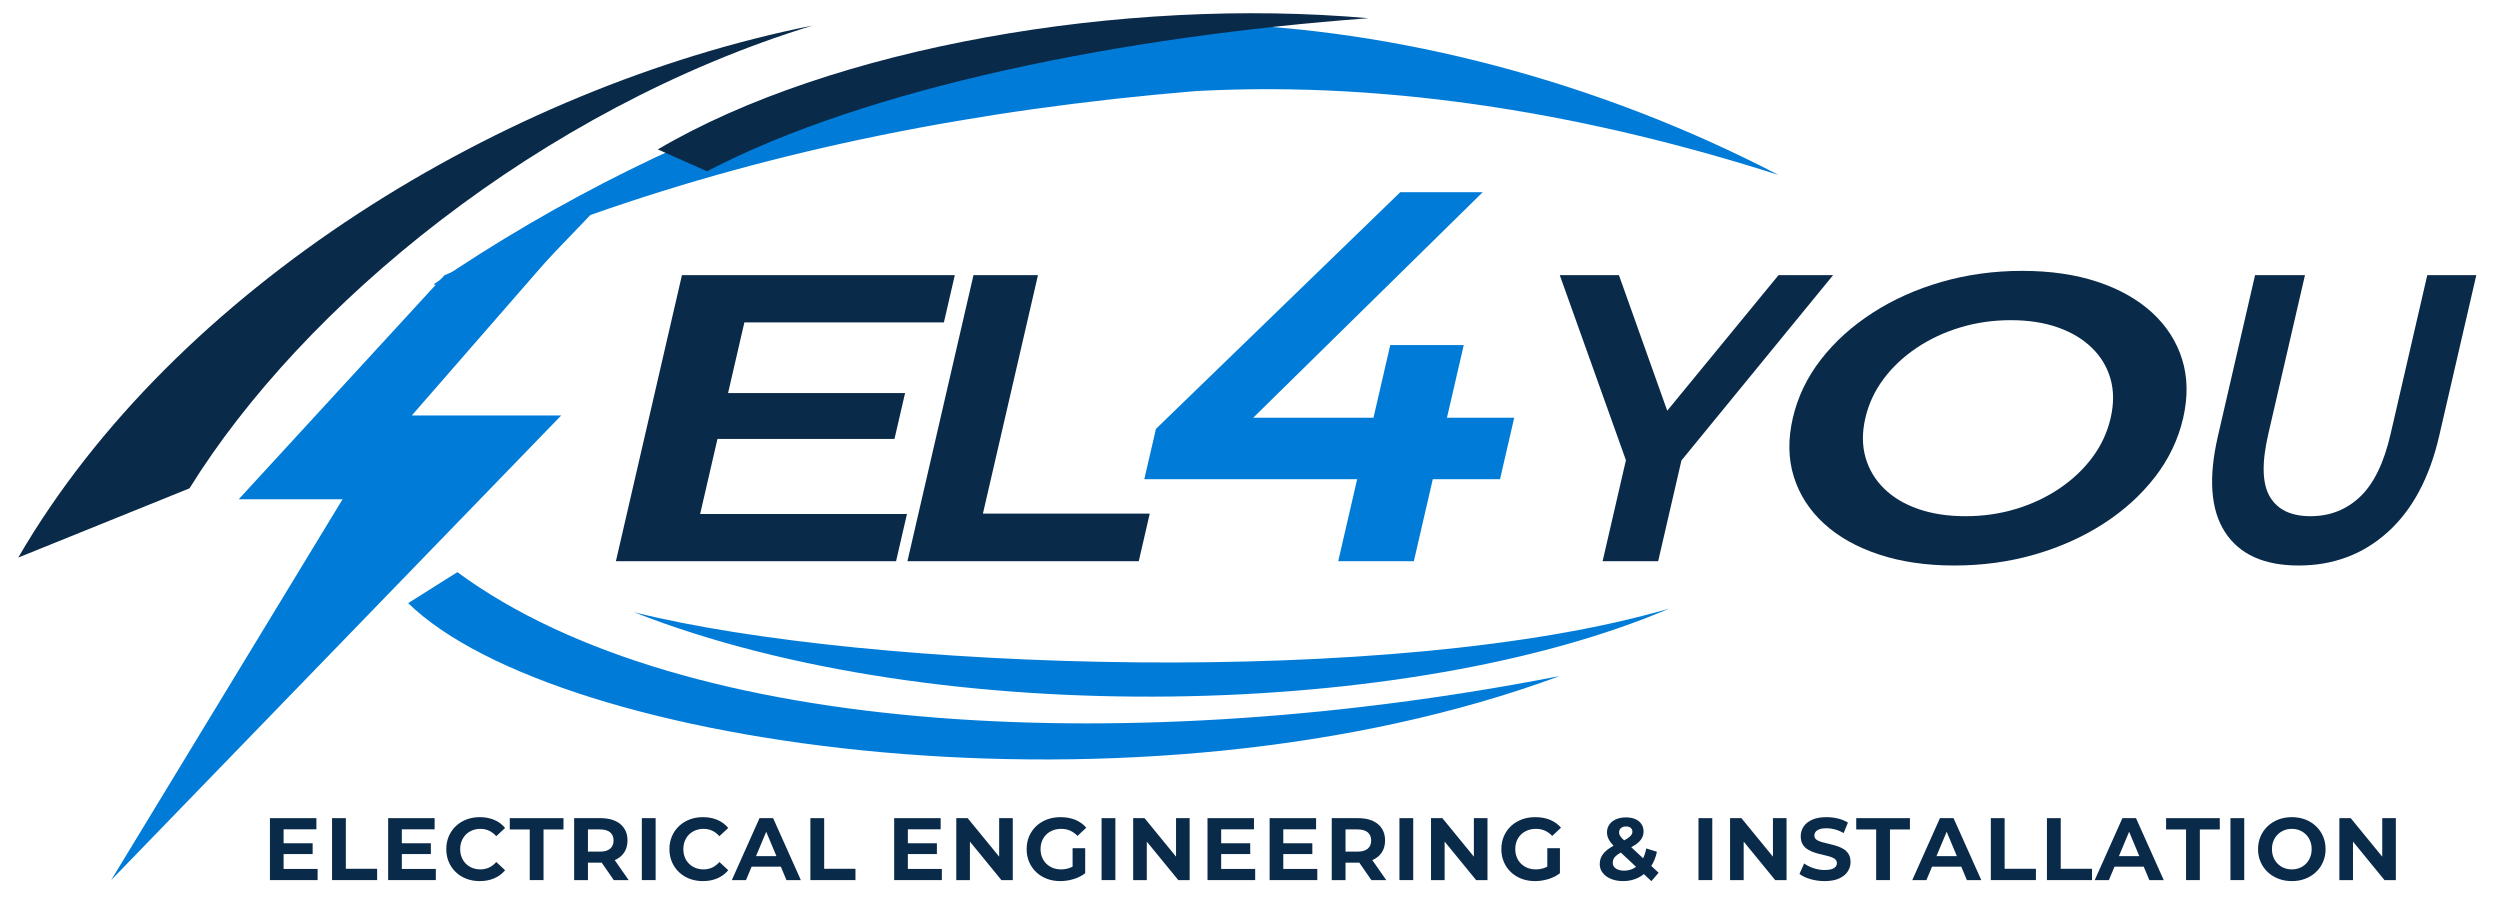
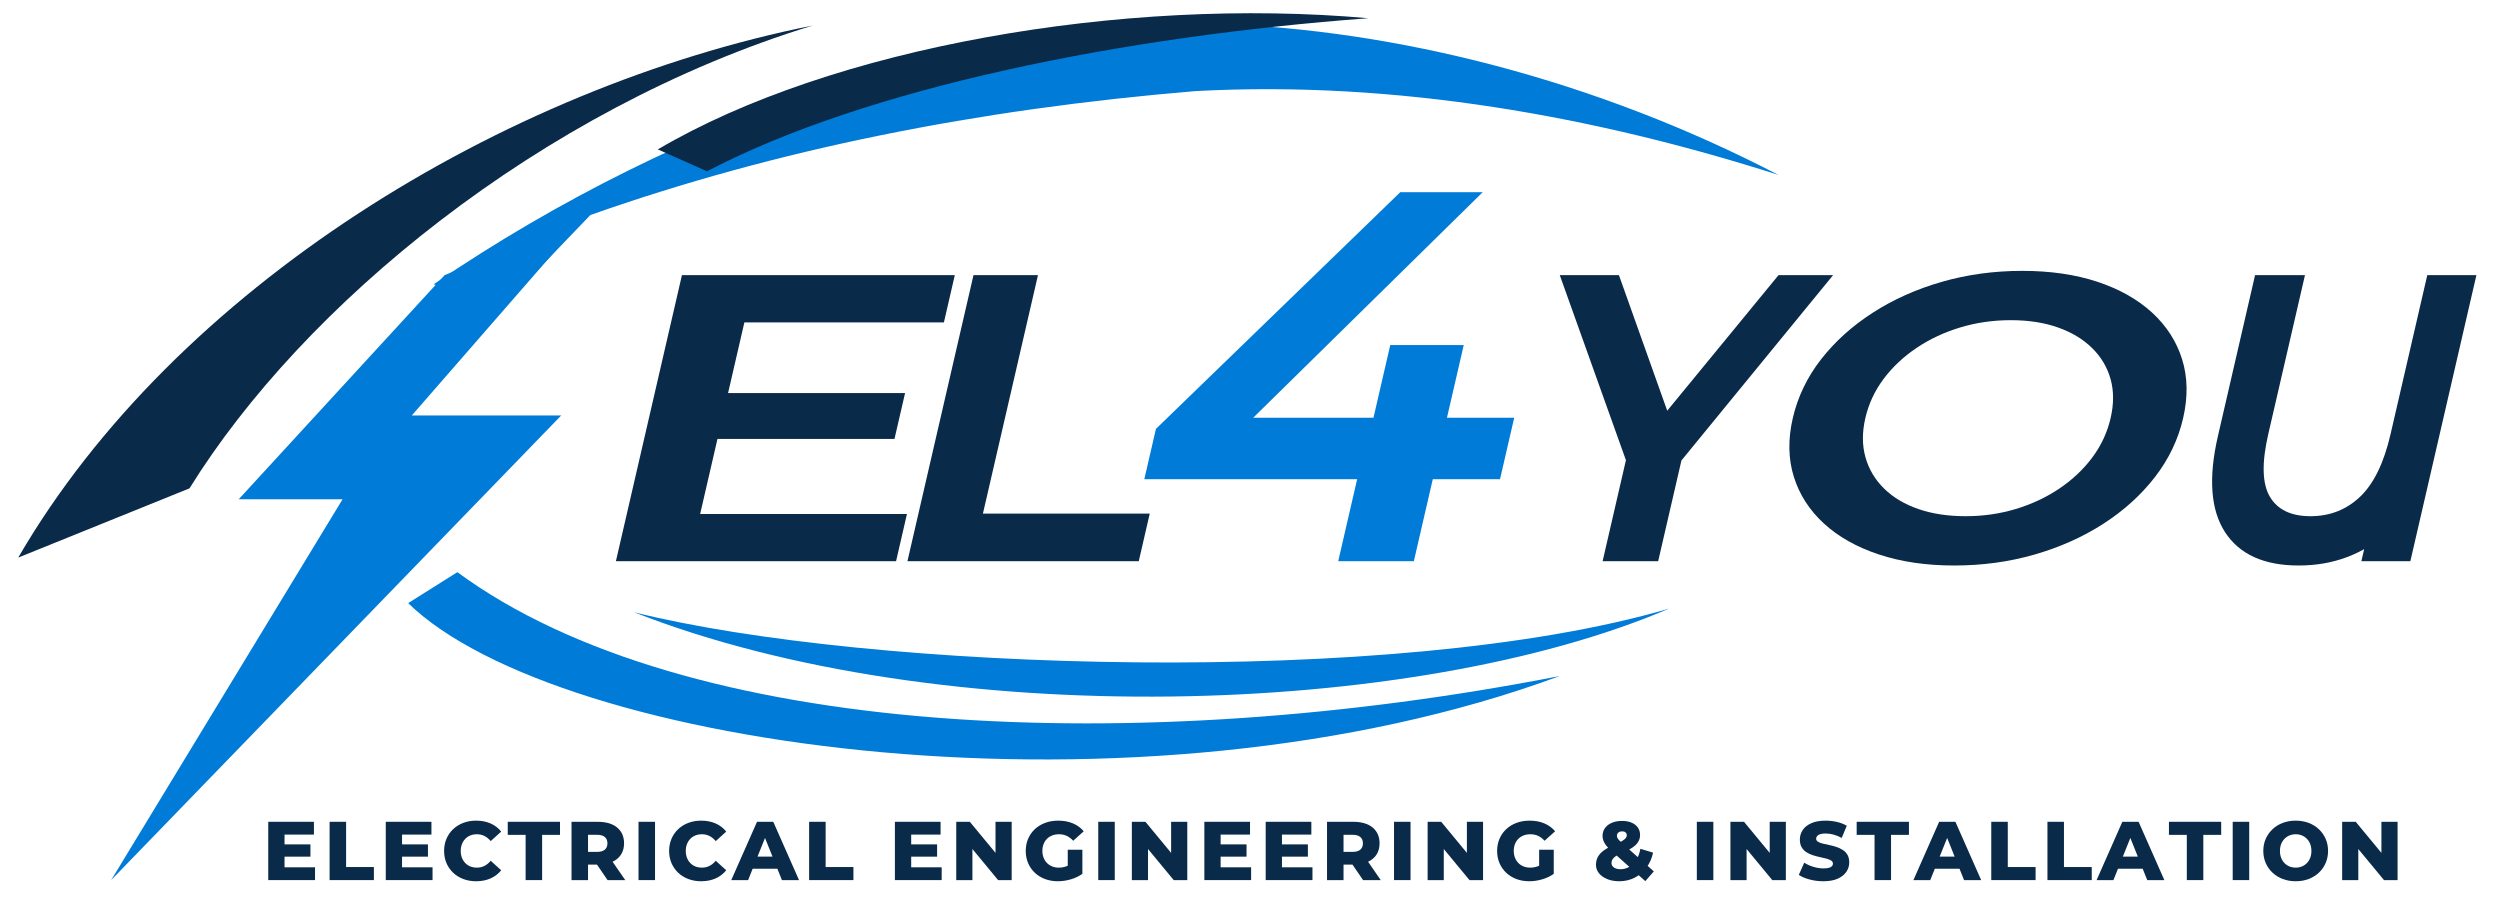
<svg xmlns="http://www.w3.org/2000/svg" viewBox="24 14 1372 492" width="1372" height="492">
  <path fill="#0A2A4A" d="M470 28C300 62 120 172 34 320L128 282C190 182 320 74 470 28Z" />
  <path fill="#007BD7" d="M1000 110C900 58 790 30 690 27C560 24 400 76 262 170L300 182L348 132C450 96 560 74 680 64C790 58 900 78 1000 110Z" />
  <path fill="#0A2A4A" d="M775 24C640 12 480 40 385 96L412 108C500 62 640 34 775 24Z" />
  <path fill="#007BD7" d="M345 133L268 165L155 288H212L85 497L332 242H250Z" />
  <path fill="#007BD7" d="M275 328L248 345C330 425 650 470 880 385C650 430 400 420 275 328Z" />
  <path fill="#007BD7" d="M372 350C500 382 790 392 940 348C800 408 540 416 372 350Z" />
  <path fill="#0A2A4A" d="M362 322 398.25 165H548L542.02 190.92H432.52L408.24 296.08H521.74L515.76 322ZM414.72 254.88 420.53 229.7H520.71L514.89 254.88Z" />
  <path fill="#0A2A4A" d="M522 322 558.25 165H593.64L563.43 295.85H654.98L648.95 322Z" />
  <path fill="#007BD7" d="M652 276.99 658.38 249.37 792.48 119.47H837.72L705.53 249.37L685.63 243.25H855L847.21 276.99ZM758.41 322 768.81 276.99 777.77 243.25 786.97 203.38H827.3L799.92 322Z" />
  <path fill="#0A2A4A" d="M903.51 322 917.97 259.35 920.54 278.39 880 165H912.47L944.54 255.02H926.15L1000.05 165H1030L937.2 278.39L948.47 259.35L934 322Z" />
  <path fill="#0A2A4A" d="M1096.51 324.35Q1073.39 324.35 1055.14 318.29Q1036.88 312.24 1024.97 301.31Q1013.07 290.39 1008.46 275.67Q1003.85 260.95 1007.88 243.48Q1011.92 226 1023.31 211.32Q1034.71 196.63 1051.7 185.67Q1068.68 174.71 1089.65 168.68Q1110.62 162.65 1133.77 162.65Q1156.97 162.65 1175.07 168.65Q1193.17 174.65 1205.06 185.55Q1216.95 196.46 1221.55 211.2Q1226.15 225.95 1222.1 243.5Q1218.05 261.04 1206.64 275.8Q1195.22 290.56 1178.3 301.46Q1161.38 312.35 1140.51 318.35Q1119.64 324.35 1096.51 324.35ZM1102.68 297.29Q1117.16 297.29 1130.28 293.33Q1143.41 289.37 1154.16 282.13Q1164.91 274.9 1172.25 265.07Q1179.58 255.25 1182.31 243.45Q1185.03 231.64 1182.24 221.89Q1179.45 212.13 1172.03 204.89Q1164.61 197.64 1153.3 193.68Q1142 189.71 1127.52 189.71Q1113.05 189.71 1099.85 193.68Q1086.66 197.65 1075.85 204.91Q1065.05 212.16 1057.73 221.94Q1050.41 231.71 1047.7 243.44Q1044.99 255.18 1047.78 265Q1050.56 274.83 1057.99 282.13Q1065.42 289.42 1076.81 293.36Q1088.21 297.29 1102.68 297.29Z" />
-   <path fill="#0A2A4A" d="M1285.5 324.35Q1257.01 324.35 1245.12 306.08Q1233.23 287.8 1241.2 253.3L1261.58 165H1288.97L1268.82 252.26Q1263.37 275.88 1269.69 286.58Q1276.01 297.29 1291.99 297.29Q1308 297.29 1319.25 286.58Q1330.49 275.88 1335.94 252.26L1356.09 165H1383L1362.61 253.3Q1354.65 287.8 1334.32 306.08Q1313.99 324.35 1285.5 324.35Z" />
-   <path fill="#0A2A4A" d="M172.14 497V463H197.64V469.13H179.64V490.87H198.3V497ZM179.09 482.71V476.78H195.58V482.71Z" />
-   <path fill="#0A2A4A" d="M206.23 497V463H213.8V490.79H230.97V497Z" />
-   <path fill="#0A2A4A" d="M237.02 497V463H262.52V469.13H244.52V490.87H263.18V497ZM243.97 482.71V476.78H260.46V482.71Z" />
-   <path fill="#0A2A4A" d="M287.28 497.55Q283.33 497.55 279.97 496.27Q276.61 494.98 274.14 492.62Q271.67 490.25 270.29 487.05Q268.92 483.84 268.92 480Q268.92 476.16 270.29 472.95Q271.67 469.75 274.16 467.38Q276.64 465.02 280 463.73Q283.36 462.45 287.32 462.45Q291.68 462.45 295.24 463.96Q298.8 465.46 301.2 468.38L296.35 472.9Q294.59 470.91 292.42 469.9Q290.25 468.88 287.68 468.88Q285.24 468.88 283.21 469.69Q281.18 470.5 279.69 471.98Q278.2 473.46 277.37 475.51Q276.55 477.55 276.55 480Q276.55 482.45 277.37 484.49Q278.2 486.54 279.69 488.02Q281.18 489.5 283.21 490.31Q285.24 491.12 287.68 491.12Q290.25 491.12 292.42 490.1Q294.59 489.09 296.35 487.07L301.2 491.58Q298.8 494.49 295.24 496.02Q291.68 497.55 287.28 497.55Z" />
-   <path fill="#0A2A4A" d="M314.72 497V469.21H303.77V463H333.24V469.21H322.29V497Z" />
-   <path fill="#0A2A4A" d="M339.09 497V463H353.47Q360.53 463 364.45 466.27Q368.37 469.55 368.37 475.28Q368.37 479.06 366.59 481.79Q364.8 484.51 361.51 485.97Q358.21 487.43 353.64 487.43H343.28L346.66 484.12V497ZM360.84 497 352.3 484.65H360.39L369 497ZM346.66 484.94 343.28 481.37H353.26Q356.98 481.37 358.86 479.76Q360.73 478.15 360.73 475.28Q360.73 472.38 358.86 470.79Q356.98 469.19 353.26 469.19H343.28L346.66 465.59Z" />
-   <path fill="#0A2A4A" d="M376.24 497V463H383.81V497Z" />
-   <path fill="#0A2A4A" d="M409.75 497.55Q405.8 497.55 402.44 496.27Q399.08 494.98 396.61 492.62Q394.13 490.25 392.76 487.05Q391.38 483.84 391.38 480Q391.38 476.16 392.76 472.95Q394.13 469.75 396.62 467.38Q399.11 465.02 402.47 463.73Q405.83 462.45 409.78 462.45Q414.15 462.45 417.71 463.96Q421.26 465.46 423.66 468.38L418.82 472.9Q417.06 470.91 414.88 469.9Q412.71 468.88 410.14 468.88Q407.71 468.88 405.68 469.69Q403.64 470.5 402.15 471.98Q400.66 473.46 399.84 475.51Q399.02 477.55 399.02 480Q399.02 482.45 399.84 484.49Q400.66 486.54 402.15 488.02Q403.64 489.5 405.68 490.31Q407.71 491.12 410.14 491.12Q412.71 491.12 414.88 490.1Q417.06 489.09 418.82 487.07L423.66 491.58Q421.26 494.49 417.71 496.02Q414.15 497.55 409.75 497.55Z" />
-   <path fill="#0A2A4A" d="M425.63 497 440.82 463H448.29L463.5 497H455.61L443 466.88H446L433.4 497ZM433.13 489.61 435.12 483.84H452.8L454.83 489.61Z" />
-   <path fill="#0A2A4A" d="M468.74 497V463H476.31V490.79H493.48V497Z" />
-   <path fill="#0A2A4A" d="M514.73 497V463H540.23V469.13H522.23V490.87H540.89V497ZM521.68 482.71V476.78H538.17V482.71Z" />
-   <path fill="#0A2A4A" d="M548.81 497V463H555.05L575.37 487.84H572.34V463H579.81V497H573.58L553.25 472.16H556.29V497Z" />
-   <path fill="#0A2A4A" d="M605.9 497.55Q601.9 497.55 598.52 496.27Q595.14 494.98 592.66 492.62Q590.17 490.25 588.79 487.05Q587.42 483.84 587.42 480Q587.42 476.16 588.79 472.95Q590.17 469.75 592.68 467.38Q595.19 465.02 598.59 463.73Q601.98 462.45 606.05 462.45Q610.52 462.45 614.11 463.92Q617.71 465.4 620.15 468.24L615.34 472.75Q613.45 470.78 611.24 469.83Q609.04 468.88 606.41 468.88Q603.9 468.88 601.82 469.69Q599.73 470.5 598.21 471.98Q596.7 473.46 595.88 475.5Q595.05 477.53 595.05 480Q595.05 482.4 595.88 484.45Q596.7 486.49 598.21 487.99Q599.73 489.49 601.78 490.3Q603.84 491.12 606.32 491.12Q608.71 491.12 610.94 490.35Q613.17 489.58 615.29 487.76L619.56 493.23Q616.81 495.35 613.17 496.45Q609.54 497.55 605.9 497.55ZM619.56 493.23 612.64 492.25V479.49H619.56Z" />
-   <path fill="#0A2A4A" d="M628.55 497V463H636.12V497Z" />
-   <path fill="#0A2A4A" d="M645.89 497V463H652.12L672.44 487.84H669.41V463H676.88V497H670.65L650.32 472.16H653.36V497Z" />
-   <path fill="#0A2A4A" d="M686.68 497V463H712.18V469.13H694.18V490.87H712.84V497ZM693.63 482.71V476.78H710.12V482.71Z" />
-   <path fill="#0A2A4A" d="M720.77 497V463H746.27V469.13H728.27V490.87H746.93V497ZM727.72 482.71V476.78H744.21V482.71Z" />
-   <path fill="#0A2A4A" d="M754.86 497V463H769.24Q776.29 463 780.21 466.27Q784.13 469.55 784.13 475.28Q784.13 479.06 782.35 481.79Q780.57 484.51 777.27 485.97Q773.97 487.43 769.41 487.43H759.05L762.43 484.12V497ZM776.61 497 768.07 484.65H776.16L784.77 497ZM762.43 484.94 759.05 481.37H769.03Q772.75 481.37 774.62 479.76Q776.5 478.15 776.5 475.28Q776.5 472.38 774.62 470.79Q772.75 469.19 769.03 469.19H759.05L762.43 465.59Z" />
-   <path fill="#0A2A4A" d="M792.01 497V463H799.58V497Z" />
-   <path fill="#0A2A4A" d="M809.34 497V463H815.57L835.89 487.84H832.86V463H840.33V497H834.1L813.78 472.16H816.81V497Z" />
-   <path fill="#0A2A4A" d="M866.42 497.55Q862.42 497.55 859.04 496.27Q855.67 494.98 853.18 492.62Q850.69 490.25 849.32 487.05Q847.94 483.84 847.94 480Q847.94 476.16 849.32 472.95Q850.69 469.75 853.2 467.38Q855.71 465.02 859.11 463.73Q862.5 462.45 866.57 462.45Q871.05 462.45 874.64 463.92Q878.23 465.4 880.68 468.24L875.86 472.75Q873.97 470.78 871.77 469.83Q869.56 468.88 866.93 468.88Q864.43 468.88 862.34 469.69Q860.25 470.5 858.74 471.98Q857.22 473.46 856.4 475.5Q855.58 477.53 855.58 480Q855.58 482.4 856.4 484.45Q857.22 486.49 858.74 487.99Q860.25 489.49 862.31 490.3Q864.36 491.12 866.85 491.12Q869.24 491.12 871.46 490.35Q873.69 489.58 875.81 487.76L880.09 493.23Q877.33 495.35 873.7 496.45Q870.07 497.55 866.42 497.55ZM880.09 493.23 873.16 492.25V479.49H880.09Z" />
-   <path fill="#0A2A4A" d="M930.28 497.57 910.58 479.15Q908.9 477.6 907.88 476.23Q906.86 474.87 906.38 473.55Q905.91 472.24 905.91 470.86Q905.91 468.4 907.21 466.53Q908.5 464.65 910.86 463.61Q913.22 462.58 916.37 462.58Q919.29 462.58 921.43 463.51Q923.58 464.44 924.78 466.18Q925.98 467.91 925.98 470.31Q925.98 472.42 924.93 474.19Q923.88 475.95 921.64 477.51Q919.39 479.06 915.78 480.69Q913.26 481.87 911.79 482.93Q910.33 484 909.7 485.09Q909.07 486.18 909.07 487.5Q909.07 488.76 909.83 489.74Q910.6 490.72 911.99 491.27Q913.38 491.82 915.29 491.82Q918.29 491.82 920.77 490.43Q923.26 489.05 925 486.32Q926.74 483.58 927.46 479.62L933.32 481.44Q932.3 486.38 929.69 490Q927.09 493.61 923.29 495.58Q919.48 497.55 914.78 497.55Q911.08 497.55 908.18 496.36Q905.28 495.17 903.61 493.08Q901.94 490.99 901.94 488.3Q901.94 485.77 903.05 483.77Q904.16 481.77 906.55 480.01Q908.94 478.25 912.7 476.52Q915.45 475.22 917.01 474.22Q918.57 473.22 919.21 472.32Q919.86 471.43 919.86 470.46Q919.86 469.17 918.97 468.37Q918.07 467.56 916.38 467.56Q914.57 467.56 913.56 468.46Q912.55 469.35 912.55 470.75Q912.55 471.51 912.85 472.22Q913.15 472.93 913.98 473.85Q914.8 474.78 916.31 476.22L934.24 492.96Z" />
-   <path fill="#0A2A4A" d="M956.13 497V463H963.7V497Z" />
-   <path fill="#0A2A4A" d="M973.46 497V463H979.69L1000.02 487.84H996.99V463H1004.46V497H998.22L977.9 472.16H980.93V497Z" />
-   <path fill="#0A2A4A" d="M1025.3 497.55Q1021.25 497.55 1017.53 496.45Q1013.8 495.36 1011.54 493.61L1014.12 487.87Q1016.26 489.44 1019.26 490.45Q1022.27 491.46 1025.34 491.46Q1027.75 491.46 1029.23 490.97Q1030.7 490.48 1031.39 489.62Q1032.09 488.76 1032.09 487.67Q1032.09 486.27 1031 485.43Q1029.92 484.59 1028.16 484.07Q1026.41 483.54 1024.29 483.08Q1022.17 482.62 1020.04 481.96Q1017.91 481.29 1016.16 480.22Q1014.4 479.16 1013.32 477.4Q1012.24 475.64 1012.24 472.92Q1012.24 470.05 1013.79 467.67Q1015.34 465.3 1018.49 463.87Q1021.64 462.45 1026.44 462.45Q1029.61 462.45 1032.7 463.21Q1035.8 463.97 1038.15 465.44L1035.79 471.19Q1033.45 469.84 1031.05 469.19Q1028.64 468.54 1026.38 468.54Q1024.03 468.54 1022.54 469.09Q1021.06 469.63 1020.39 470.53Q1019.73 471.44 1019.73 472.56Q1019.73 473.95 1020.81 474.77Q1021.89 475.6 1023.65 476.1Q1025.4 476.6 1027.53 477.07Q1029.66 477.54 1031.78 478.19Q1033.9 478.84 1035.65 479.89Q1037.41 480.94 1038.49 482.69Q1039.58 484.44 1039.58 487.11Q1039.58 489.93 1038.01 492.31Q1036.44 494.68 1033.28 496.12Q1030.12 497.55 1025.3 497.55Z" />
-   <path fill="#0A2A4A" d="M1053.64 497V469.21H1042.7V463H1072.16V469.21H1061.21V497Z" />
-   <path fill="#0A2A4A" d="M1073.46 497 1088.64 463H1096.11L1111.33 497H1103.43L1090.83 466.88H1093.83L1081.22 497ZM1080.96 489.61 1082.95 483.84H1100.63L1102.65 489.61Z" />
-   <path fill="#0A2A4A" d="M1116.57 497V463H1124.14V490.79H1141.31V497Z" />
-   <path fill="#0A2A4A" d="M1147.36 497V463H1154.93V490.79H1172.09V497Z" />
-   <path fill="#0A2A4A" d="M1173.59 497 1188.77 463H1196.24L1211.46 497H1203.56L1190.96 466.88H1193.96L1181.36 497ZM1181.09 489.61 1183.08 483.84H1200.76L1202.78 489.61Z" />
-   <path fill="#0A2A4A" d="M1223.7 497V469.21H1212.75V463H1242.22V469.21H1231.27V497Z" />
-   <path fill="#0A2A4A" d="M1248.07 497V463H1255.64V497Z" />
-   <path fill="#0A2A4A" d="M1281.78 497.55Q1277.77 497.55 1274.37 496.24Q1270.97 494.93 1268.48 492.56Q1265.98 490.19 1264.6 486.99Q1263.21 483.79 1263.21 479.99Q1263.21 476.19 1264.6 473.01Q1265.98 469.82 1268.48 467.44Q1270.98 465.06 1274.37 463.75Q1277.76 462.45 1281.76 462.45Q1285.78 462.45 1289.15 463.75Q1292.52 465.05 1295.01 467.42Q1297.51 469.79 1298.89 472.99Q1300.28 476.18 1300.28 480Q1300.28 483.81 1298.89 487.01Q1297.51 490.22 1295.01 492.58Q1292.52 494.95 1289.15 496.25Q1285.78 497.55 1281.78 497.55ZM1281.76 491.12Q1284.1 491.12 1286.07 490.31Q1288.05 489.49 1289.52 488.01Q1291 486.52 1291.82 484.49Q1292.64 482.45 1292.64 479.99Q1292.64 477.53 1291.82 475.51Q1291 473.49 1289.53 472Q1288.06 470.51 1286.08 469.7Q1284.1 468.88 1281.76 468.88Q1279.42 468.88 1277.44 469.7Q1275.45 470.51 1273.97 472Q1272.49 473.49 1271.67 475.52Q1270.85 477.54 1270.85 479.99Q1270.85 482.44 1271.67 484.47Q1272.49 486.51 1273.97 488.01Q1275.44 489.5 1277.43 490.31Q1279.42 491.12 1281.76 491.12Z" />
-   <path fill="#0A2A4A" d="M1307.85 497V463H1314.08L1334.4 487.84H1331.37V463H1338.84V497H1332.61L1312.29 472.16H1315.32V497Z" />
+   <path fill="#0A2A4A" d="M1285.5 324.35Q1257.01 324.35 1245.12 306.08Q1233.23 287.8 1241.2 253.3L1261.58 165H1288.97L1268.82 252.26Q1263.37 275.88 1269.69 286.58Q1276.01 297.29 1291.99 297.29Q1308 297.29 1319.25 286.58Q1330.49 275.88 1335.94 252.26L1356.09 165H1383L1362.61 253.3Q1354.65 287.8 1334.32 306.08Q1313.99 324.35 1285.5 324.35ZM1319.92 322 1356.17 165H1383.05L1346.8 322Z" />
+   <path fill="#0A2A4A" d="M171.22 497V465H196.28V472.02H180.15V489.98H196.89V497ZM179.52 484.13V477.4H194.37V484.13Z" />
+   <path fill="#0A2A4A" d="M204.88 497V465H213.94V489.83H229.19V497Z" />
+   <path fill="#0A2A4A" d="M235.71 497V465H260.77V472.02H244.64V489.98H261.38V497ZM244.01 484.13V477.4H258.86V484.13Z" />
+   <path fill="#0A2A4A" d="M285.29 497.63Q281.51 497.63 278.29 496.42Q275.07 495.21 272.71 492.98Q270.34 490.74 269.03 487.7Q267.72 484.66 267.72 481Q267.72 477.34 269.03 474.3Q270.34 471.26 272.71 469.02Q275.09 466.79 278.3 465.58Q281.52 464.37 285.31 464.37Q289.73 464.37 293.23 465.91Q296.73 467.45 299.05 470.38L293.3 475.6Q291.77 473.77 289.9 472.81Q288.03 471.84 285.76 471.84Q283.78 471.84 282.15 472.48Q280.53 473.13 279.35 474.35Q278.16 475.56 277.51 477.25Q276.85 478.94 276.85 481Q276.85 483.06 277.51 484.75Q278.16 486.44 279.35 487.65Q280.53 488.87 282.15 489.52Q283.78 490.16 285.76 490.16Q288.03 490.16 289.9 489.19Q291.77 488.23 293.3 486.39L299.05 491.6Q296.73 494.51 293.23 496.07Q289.73 497.63 285.29 497.63Z" />
+   <path fill="#0A2A4A" d="M312.46 497V472.17H302.65V465H331.33V472.17H321.52V497Z" />
+   <path fill="#0A2A4A" d="M337.65 497V465H351.94Q358.95 465 362.72 468.17Q366.49 471.34 366.49 476.83Q366.49 480.46 364.76 483.08Q363.03 485.71 359.84 487.1Q356.65 488.5 352.25 488.5H342.68L346.71 484.69V497ZM357.43 497 349.48 485.36H359.11L367.14 497ZM346.71 485.68 342.68 481.51H351.72Q354.56 481.51 355.96 480.27Q357.36 479.02 357.36 476.83Q357.36 474.62 355.96 473.38Q354.56 472.14 351.72 472.14H342.68L346.71 467.96Z" />
+   <path fill="#0A2A4A" d="M374.42 497V465H383.48V497Z" />
+   <path fill="#0A2A4A" d="M408.79 497.63Q405 497.63 401.79 496.42Q398.57 495.21 396.2 492.98Q393.84 490.74 392.53 487.7Q391.21 484.66 391.21 481Q391.21 477.34 392.53 474.3Q393.84 471.26 396.21 469.02Q398.58 466.79 401.8 465.58Q405.02 464.37 408.8 464.37Q413.23 464.37 416.73 465.91Q420.23 467.45 422.55 470.38L416.8 475.6Q415.27 473.77 413.4 472.81Q411.53 471.84 409.25 471.84Q407.28 471.84 405.65 472.48Q404.02 473.13 402.84 474.35Q401.66 475.56 401.01 477.25Q400.35 478.94 400.35 481Q400.35 483.06 401.01 484.75Q401.66 486.44 402.84 487.65Q404.02 488.87 405.65 489.52Q407.28 490.16 409.25 490.16Q411.53 490.16 413.4 489.19Q415.27 488.23 416.8 486.39L422.55 491.6Q420.23 494.51 416.73 496.07Q413.23 497.63 408.79 497.63Z" />
+   <path fill="#0A2A4A" d="M425.32 497 439.45 465H448.37L462.51 497H453.12L442.06 469.42H445.62L434.56 497ZM433.04 490.77 435.38 484.11H451L453.35 490.77Z" />
+   <path fill="#0A2A4A" d="M468.05 497V465H477.11V489.83H492.36V497Z" />
+   <path fill="#0A2A4A" d="M515.12 497V465H540.19V472.02H524.06V489.98H540.79V497ZM523.42 484.13V477.4H538.28V484.13Z" />
+   <path fill="#0A2A4A" d="M548.79 497V465H556.24L573.86 486.32H570.34V465H579.21V497H571.76L554.14 475.68H557.66V497Z" />
+   <path fill="#0A2A4A" d="M604.57 497.63Q600.74 497.63 597.52 496.42Q594.29 495.21 591.92 492.98Q589.55 490.74 588.24 487.7Q586.93 484.66 586.93 481Q586.93 477.34 588.24 474.3Q589.55 471.26 591.94 469.02Q594.34 466.79 597.6 465.58Q600.85 464.37 604.76 464.37Q609.26 464.37 612.82 465.87Q616.38 467.37 618.75 470.2L612.97 475.41Q611.33 473.62 609.42 472.73Q607.51 471.84 605.21 471.84Q603.16 471.84 601.47 472.48Q599.78 473.13 598.58 474.35Q597.37 475.56 596.72 477.24Q596.06 478.91 596.06 481Q596.06 483.01 596.72 484.7Q597.37 486.39 598.58 487.61Q599.78 488.84 601.43 489.5Q603.08 490.16 605.1 490.16Q607.13 490.16 609.03 489.5Q610.94 488.83 612.92 487.22L618.01 493.56Q615.24 495.54 611.64 496.59Q608.05 497.63 604.57 497.63ZM618.01 493.56 609.98 492.4V480.32H618.01Z" />
+   <path fill="#0A2A4A" d="M626.72 497V465H635.78V497Z" />
+   <path fill="#0A2A4A" d="M645.16 497V465H652.61L670.23 486.32H666.71V465H675.58V497H668.13L650.51 475.68H654.03V497Z" />
+   <path fill="#0A2A4A" d="M684.95 497V465H710.01V472.02H693.88V489.98H710.61V497ZM693.24 484.13V477.4H708.1V484.13Z" />
+   <path fill="#0A2A4A" d="M718.61 497V465H743.67V472.02H727.54V489.98H744.28V497ZM726.91 484.13V477.4H741.77V484.13Z" />
+   <path fill="#0A2A4A" d="M752.27 497V465H766.55Q773.57 465 777.34 468.17Q781.11 471.34 781.11 476.83Q781.11 480.46 779.38 483.08Q777.64 485.71 774.45 487.1Q771.26 488.5 766.87 488.5H757.29L761.33 484.69V497ZM772.05 497 764.1 485.36H773.73L781.75 497ZM761.33 485.68 757.29 481.51H766.34Q769.17 481.51 770.57 480.27Q771.97 479.02 771.97 476.83Q771.97 474.62 770.57 473.38Q769.17 472.14 766.34 472.14H757.29L761.33 467.96Z" />
+   <path fill="#0A2A4A" d="M789.04 497V465H798.1V497Z" />
+   <path fill="#0A2A4A" d="M807.48 497V465H814.93L832.55 486.32H829.03V465H837.9V497H830.45L812.83 475.68H816.35V497Z" />
+   <path fill="#0A2A4A" d="M863.27 497.63Q859.44 497.63 856.21 496.42Q852.99 495.21 850.61 492.98Q848.24 490.74 846.93 487.7Q845.62 484.66 845.62 481Q845.62 477.34 846.93 474.3Q848.24 471.26 850.64 469.02Q853.03 466.79 856.29 465.58Q859.55 464.37 863.45 464.37Q867.95 464.37 871.51 465.87Q875.08 467.37 877.44 470.2L871.66 475.41Q870.02 473.62 868.12 472.73Q866.21 471.84 863.9 471.84Q861.85 471.84 860.16 472.48Q858.47 473.13 857.27 474.35Q856.06 475.56 855.41 477.24Q854.75 478.91 854.75 481Q854.75 483.01 855.41 484.7Q856.06 486.39 857.27 487.61Q858.47 488.84 860.12 489.5Q861.77 490.16 863.79 490.16Q865.82 490.16 867.73 489.5Q869.64 488.83 871.62 487.22L876.7 493.56Q873.93 495.54 870.34 496.59Q866.74 497.63 863.27 497.63ZM876.7 493.56 868.68 492.4V480.32H876.7Z" />
+   <path fill="#0A2A4A" d="M926.94 497.57 907.96 480.6Q906.39 479.23 905.41 477.94Q904.42 476.64 903.95 475.36Q903.47 474.08 903.47 472.77Q903.47 470.32 904.81 468.46Q906.14 466.6 908.55 465.56Q910.96 464.52 914.2 464.52Q917.18 464.52 919.39 465.46Q921.6 466.39 922.83 468.13Q924.07 469.86 924.07 472.23Q924.07 474.33 923.01 476.05Q921.95 477.78 919.74 479.24Q917.52 480.7 914.06 482.13Q911.97 483.01 910.72 483.87Q909.46 484.73 908.92 485.64Q908.37 486.54 908.37 487.66Q908.37 488.61 908.96 489.38Q909.56 490.16 910.65 490.59Q911.74 491.03 913.26 491.03Q915.9 491.03 918.15 489.73Q920.4 488.42 922 485.91Q923.61 483.39 924.24 479.82L931.21 481.93Q930.2 486.61 927.59 490.15Q924.97 493.68 921.14 495.66Q917.32 497.63 912.62 497.63Q908.95 497.63 906.07 496.46Q903.19 495.29 901.53 493.26Q899.87 491.22 899.87 488.62Q899.87 486.1 900.98 484.13Q902.09 482.17 904.44 480.53Q906.8 478.9 910.44 477.38Q912.87 476.34 914.25 475.51Q915.63 474.68 916.21 473.93Q916.79 473.18 916.79 472.42Q916.79 471.46 916.14 470.86Q915.49 470.26 914.23 470.26Q912.87 470.26 912.12 470.94Q911.37 471.61 911.37 472.64Q911.37 473.24 911.63 473.83Q911.9 474.41 912.65 475.19Q913.4 475.98 914.77 477.22L931.62 492.21Z" />
+   <path fill="#0A2A4A" d="M955.22 497V465H964.28V497Z" />
+   <path fill="#0A2A4A" d="M973.66 497V465H981.11L998.73 486.32H995.21V465H1004.08V497H996.63L979.01 475.68H982.53V497Z" />
+   <path fill="#0A2A4A" d="M1024.66 497.63Q1020.73 497.63 1017.1 496.66Q1013.46 495.69 1011.18 494.14L1014.16 487.44Q1016.32 488.84 1019.14 489.71Q1021.95 490.58 1024.72 490.58Q1026.61 490.58 1027.74 490.25Q1028.87 489.93 1029.39 489.34Q1029.92 488.75 1029.92 487.98Q1029.92 486.9 1028.93 486.26Q1027.94 485.62 1026.33 485.21Q1024.71 484.79 1022.78 484.38Q1020.85 483.97 1018.9 483.34Q1016.96 482.71 1015.34 481.68Q1013.73 480.65 1012.74 478.96Q1011.76 477.28 1011.76 474.72Q1011.76 471.87 1013.32 469.53Q1014.89 467.18 1018.05 465.77Q1021.2 464.37 1025.93 464.37Q1029.05 464.37 1032.09 465.07Q1035.13 465.77 1037.51 467.17L1034.74 473.85Q1032.45 472.62 1030.21 472.02Q1027.97 471.42 1025.86 471.42Q1023.99 471.42 1022.85 471.81Q1021.71 472.19 1021.21 472.84Q1020.7 473.48 1020.7 474.27Q1020.7 475.32 1021.69 475.94Q1022.68 476.56 1024.29 476.95Q1025.91 477.34 1027.85 477.74Q1029.8 478.15 1031.73 478.77Q1033.66 479.4 1035.27 480.42Q1036.89 481.44 1037.88 483.11Q1038.86 484.78 1038.86 487.3Q1038.86 490.1 1037.29 492.44Q1035.71 494.79 1032.57 496.21Q1029.43 497.63 1024.66 497.63Z" />
+   <path fill="#0A2A4A" d="M1052.75 497V472.17H1042.94V465H1071.62V472.17H1061.8V497Z" />
+   <path fill="#0A2A4A" d="M1074.08 497 1088.21 465H1097.13L1111.27 497H1101.88L1090.82 469.42H1094.38L1083.32 497ZM1081.81 490.77 1084.14 484.11H1099.77L1102.11 490.77Z" />
+   <path fill="#0A2A4A" d="M1116.81 497V465H1125.87V489.83H1141.13V497Z" />
+   <path fill="#0A2A4A" d="M1147.64 497V465H1156.7V489.83H1171.95V497Z" />
+   <path fill="#0A2A4A" d="M1174.61 497 1188.74 465H1197.66L1211.8 497H1202.41L1191.35 469.42H1194.91L1183.85 497ZM1182.34 490.77 1184.67 484.11H1200.3L1202.64 490.77Z" />
+   <path fill="#0A2A4A" d="M1224.12 497V472.17H1214.31V465H1242.99V472.17H1233.18V497Z" />
+   <path fill="#0A2A4A" d="M1249.31 497V465H1258.37V497Z" />
+   <path fill="#0A2A4A" d="M1283.9 497.63Q1280.06 497.63 1276.79 496.4Q1273.53 495.16 1271.15 492.91Q1268.76 490.67 1267.43 487.63Q1266.1 484.59 1266.1 480.99Q1266.1 477.38 1267.43 474.36Q1268.76 471.35 1271.15 469.09Q1273.54 466.83 1276.79 465.6Q1280.04 464.37 1283.88 464.37Q1287.74 464.37 1290.97 465.6Q1294.21 466.83 1296.6 469.08Q1298.98 471.33 1300.31 474.35Q1301.64 477.37 1301.64 480.99Q1301.64 484.6 1300.31 487.64Q1298.98 490.68 1296.6 492.93Q1294.21 495.17 1290.97 496.4Q1287.74 497.63 1283.9 497.63ZM1283.88 490.16Q1285.71 490.16 1287.28 489.51Q1288.85 488.86 1290.02 487.66Q1291.19 486.46 1291.85 484.77Q1292.5 483.08 1292.5 481Q1292.5 478.91 1291.85 477.23Q1291.2 475.55 1290.02 474.34Q1288.85 473.14 1287.28 472.49Q1285.72 471.84 1283.88 471.84Q1282.04 471.84 1280.47 472.49Q1278.9 473.14 1277.73 474.34Q1276.55 475.55 1275.89 477.23Q1275.24 478.92 1275.24 481Q1275.24 483.07 1275.89 484.76Q1276.55 486.45 1277.72 487.66Q1278.9 488.87 1280.47 489.52Q1282.04 490.16 1283.88 490.16Z" />
+   <path fill="#0A2A4A" d="M1309.37 497V465H1316.82L1334.44 486.32H1330.92V465H1339.79V497H1332.34L1314.72 475.68H1318.24V497Z" />
</svg>
